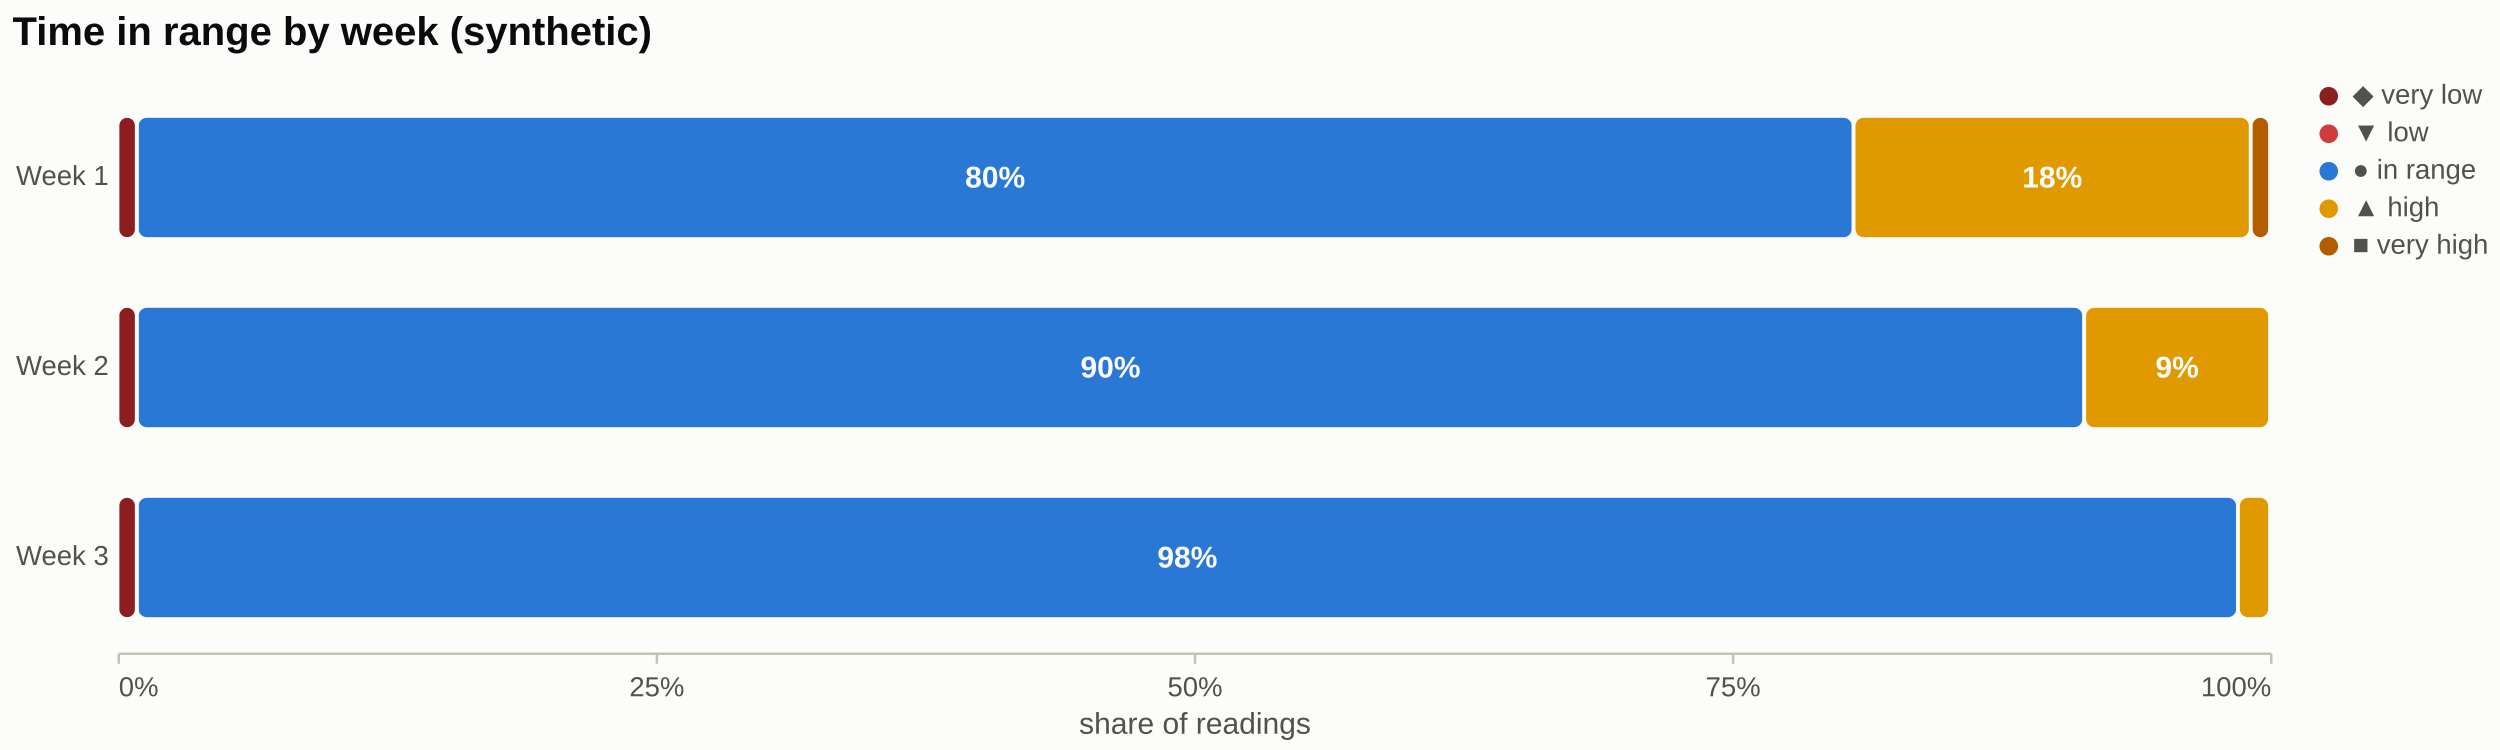
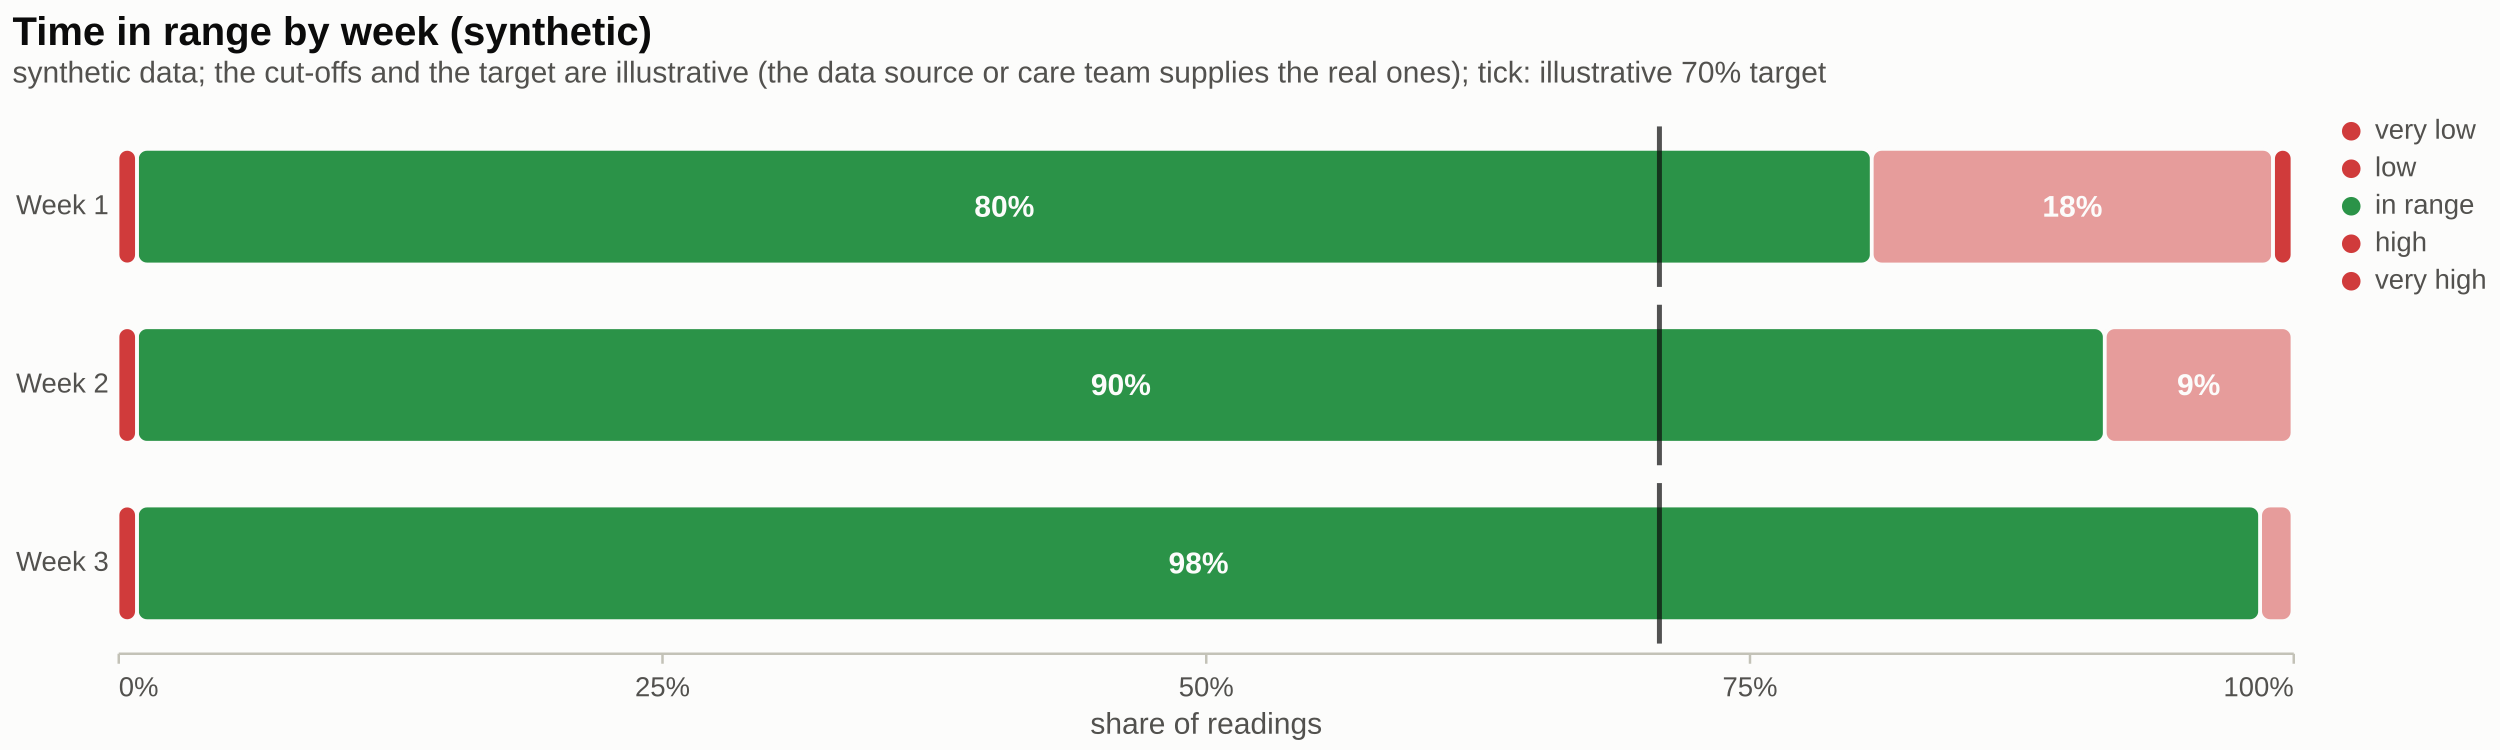
<svg xmlns="http://www.w3.org/2000/svg" width="1000" height="300" viewBox="0 0 1000 300" font-family="Arial, Liberation Sans, sans-serif">
  <defs>
    <clipPath id="clip-main">
-       <rect x="47" y="33" width="861" height="228" />
+       <rect x="47" y="47" width="870" height="214" />
    </clipPath>
  </defs>
  <rect width="100%" height="100%" fill="#fcfcfb" />
-   <line x1="47.5" y1="261.5" x2="908.5" y2="261.5" stroke="#c3c2b7" stroke-width="1" />
+   <line x1="47.5" y1="261.5" x2="917.5" y2="261.5" stroke="#c3c2b7" stroke-width="1" />
  <line x1="47.5" y1="261.5" x2="47.5" y2="265.5" stroke="#c3c2b7" stroke-width="1" />
  <text x="47.5" y="278.5" font-size="11" fill="#52514e" text-anchor="start">0%</text>
-   <line x1="262.75" y1="261.5" x2="262.75" y2="265.5" stroke="#c3c2b7" stroke-width="1" />
-   <text x="262.75" y="278.5" font-size="11" fill="#52514e" text-anchor="middle">25%</text>
-   <line x1="478" y1="261.5" x2="478" y2="265.5" stroke="#c3c2b7" stroke-width="1" />
-   <text x="478" y="278.5" font-size="11" fill="#52514e" text-anchor="middle">50%</text>
-   <line x1="693.25" y1="261.5" x2="693.25" y2="265.5" stroke="#c3c2b7" stroke-width="1" />
-   <text x="693.25" y="278.5" font-size="11" fill="#52514e" text-anchor="middle">75%</text>
-   <line x1="908.5" y1="261.5" x2="908.5" y2="265.5" stroke="#c3c2b7" stroke-width="1" />
-   <text x="908.5" y="278.5" font-size="11" fill="#52514e" text-anchor="end">100%</text>
-   <text x="478" y="293.5" font-size="12" fill="#52514e" font-weight="normal" text-anchor="middle">share of readings</text>
-   <text x="43.5" y="74" font-size="11" fill="#52514e" text-anchor="end">Week 1</text>
-   <text x="43.5" y="150" font-size="11" fill="#52514e" text-anchor="end">Week 2</text>
-   <text x="43.5" y="226" font-size="11" fill="#52514e" text-anchor="end">Week 3</text>
+   <line x1="265" y1="261.5" x2="265" y2="265.5" stroke="#c3c2b7" stroke-width="1" />
+   <text x="265" y="278.5" font-size="11" fill="#52514e" text-anchor="middle">25%</text>
+   <line x1="482.5" y1="261.5" x2="482.5" y2="265.5" stroke="#c3c2b7" stroke-width="1" />
+   <text x="482.5" y="278.5" font-size="11" fill="#52514e" text-anchor="middle">50%</text>
+   <line x1="700" y1="261.5" x2="700" y2="265.5" stroke="#c3c2b7" stroke-width="1" />
+   <text x="700" y="278.5" font-size="11" fill="#52514e" text-anchor="middle">75%</text>
+   <line x1="917.5" y1="261.5" x2="917.5" y2="265.5" stroke="#c3c2b7" stroke-width="1" />
+   <text x="917.5" y="278.5" font-size="11" fill="#52514e" text-anchor="end">100%</text>
+   <text x="482.5" y="293.5" font-size="12" fill="#52514e" font-weight="normal" text-anchor="middle">share of readings</text>
+   <text x="43.5" y="85.67" font-size="11" fill="#52514e" text-anchor="end">Week 1</text>
+   <text x="43.5" y="157" font-size="11" fill="#52514e" text-anchor="end">Week 2</text>
+   <text x="43.5" y="228.33" font-size="11" fill="#52514e" text-anchor="end">Week 3</text>
  <g>
-     <path d="M58.69,46.38H737.44A4,4 0 0 1 741.44,50.38V91.62A4,4 0 0 1 737.44,95.62H58.69A4,4 0 0 1 54.69,91.62V50.38A4,4 0 0 1 58.69,46.38Z" fill="#2a78d6" stroke="#fcfcfb" stroke-width="1.5" />
-     <path d="M50.84,46.38H50.84A3.84,3.84 0 0 1 54.69,50.22V91.78A3.84,3.84 0 0 1 50.84,95.62H50.84A3.84,3.84 0 0 1 47,91.78V50.22A3.84,3.84 0 0 1 50.84,46.38Z" fill="#8b1e1e" stroke="#fcfcfb" stroke-width="1.5" />
-     <path d="M745.44,46.38H896.31A4,4 0 0 1 900.31,50.38V91.62A4,4 0 0 1 896.31,95.62H745.44A4,4 0 0 1 741.44,91.62V50.38A4,4 0 0 1 745.44,46.38Z" fill="#e09a00" stroke="#fcfcfb" stroke-width="1.5" />
-     <path d="M904.16,46.38H904.16A3.84,3.84 0 0 1 908,50.22V91.78A3.84,3.84 0 0 1 904.16,95.62H904.16A3.84,3.84 0 0 1 900.31,91.78V50.22A3.84,3.84 0 0 1 904.16,46.38Z" fill="#b35c00" stroke="#fcfcfb" stroke-width="1.5" />
-     <path d="M58.69,122.38H829.69A4,4 0 0 1 833.69,126.38V167.62A4,4 0 0 1 829.69,171.62H58.69A4,4 0 0 1 54.69,167.62V126.38A4,4 0 0 1 58.69,122.38Z" fill="#2a78d6" stroke="#fcfcfb" stroke-width="1.5" />
-     <path d="M50.84,122.38H50.84A3.84,3.84 0 0 1 54.69,126.22V167.78A3.84,3.84 0 0 1 50.84,171.62H50.84A3.84,3.84 0 0 1 47,167.78V126.22A3.84,3.84 0 0 1 50.84,122.38Z" fill="#8b1e1e" stroke="#fcfcfb" stroke-width="1.5" />
-     <path d="M837.69,122.38H904A4,4 0 0 1 908,126.38V167.62A4,4 0 0 1 904,171.62H837.69A4,4 0 0 1 833.69,167.62V126.38A4,4 0 0 1 837.69,122.38Z" fill="#e09a00" stroke="#fcfcfb" stroke-width="1.5" />
-     <path d="M58.69,198.38H891.19A4,4 0 0 1 895.19,202.38V243.62A4,4 0 0 1 891.19,247.62H58.69A4,4 0 0 1 54.69,243.62V202.38A4,4 0 0 1 58.69,198.38Z" fill="#2a78d6" stroke="#fcfcfb" stroke-width="1.5" />
-     <path d="M50.84,198.38H50.84A3.84,3.84 0 0 1 54.69,202.22V243.78A3.84,3.84 0 0 1 50.84,247.62H50.84A3.84,3.84 0 0 1 47,243.78V202.22A3.84,3.84 0 0 1 50.84,198.38Z" fill="#8b1e1e" stroke="#fcfcfb" stroke-width="1.5" />
-     <path d="M899.19,198.38H904A4,4 0 0 1 908,202.38V243.62A4,4 0 0 1 904,247.62H899.19A4,4 0 0 1 895.19,243.62V202.38A4,4 0 0 1 899.19,198.38Z" fill="#e09a00" stroke="#fcfcfb" stroke-width="1.5" />
-     <text x="398.06" y="75" font-size="12" fill="#fcfcfb" font-weight="bold" text-anchor="middle">80%</text>
-     <text x="820.88" y="75" font-size="12" fill="#fcfcfb" font-weight="bold" text-anchor="middle">18%</text>
-     <text x="444.19" y="151" font-size="12" fill="#fcfcfb" font-weight="bold" text-anchor="middle">90%</text>
-     <text x="870.84" y="151" font-size="12" fill="#fcfcfb" font-weight="bold" text-anchor="middle">9%</text>
-     <text x="474.94" y="227" font-size="12" fill="#fcfcfb" font-weight="bold" text-anchor="middle">98%</text>
+     <path d="M58.77,59.55H744.7A4,4 0 0 1 748.7,63.55V101.78A4,4 0 0 1 744.7,105.78H58.77A4,4 0 0 1 54.77,101.78V63.55A4,4 0 0 1 58.77,59.55Z" fill="#2b9348" stroke="#fcfcfb" stroke-width="1.5" />
+     <path d="M50.88,59.55H50.88A3.88,3.88 0 0 1 54.77,63.44V101.89A3.88,3.88 0 0 1 50.88,105.78H50.88A3.88,3.88 0 0 1 47,101.89V63.44A3.88,3.88 0 0 1 50.88,59.55Z" fill="#d03b3b" stroke="#fcfcfb" stroke-width="1.5" />
+     <path d="M752.7,59.55H905.23A4,4 0 0 1 909.23,63.55V101.78A4,4 0 0 1 905.23,105.78H752.7A4,4 0 0 1 748.7,101.78V63.55A4,4 0 0 1 752.7,59.55Z" fill="#d03b3b" stroke="#fcfcfb" opacity="0.5" stroke-width="1.5" />
+     <path d="M913.12,59.55H913.12A3.88,3.88 0 0 1 917,63.44V101.89A3.88,3.88 0 0 1 913.12,105.78H913.12A3.88,3.88 0 0 1 909.23,101.89V63.44A3.88,3.88 0 0 1 913.12,59.55Z" fill="#d03b3b" stroke="#fcfcfb" stroke-width="1.5" />
+     <path d="M58.77,130.89H837.91A4,4 0 0 1 841.91,134.89V173.11A4,4 0 0 1 837.91,177.11H58.77A4,4 0 0 1 54.77,173.11V134.89A4,4 0 0 1 58.77,130.89Z" fill="#2b9348" stroke="#fcfcfb" stroke-width="1.5" />
+     <path d="M50.88,130.89H50.88A3.88,3.88 0 0 1 54.77,134.77V173.23A3.88,3.88 0 0 1 50.88,177.11H50.88A3.88,3.88 0 0 1 47,173.23V134.77A3.88,3.88 0 0 1 50.88,130.89Z" fill="#d03b3b" stroke="#fcfcfb" stroke-width="1.5" />
+     <path d="M845.91,130.89H913A4,4 0 0 1 917,134.89V173.11A4,4 0 0 1 913,177.11H845.91A4,4 0 0 1 841.91,173.11V134.89A4,4 0 0 1 845.91,130.89Z" fill="#d03b3b" stroke="#fcfcfb" opacity="0.5" stroke-width="1.5" />
+     <path d="M58.77,202.22H900.05A4,4 0 0 1 904.05,206.22V244.45A4,4 0 0 1 900.05,248.45H58.77A4,4 0 0 1 54.77,244.45V206.22A4,4 0 0 1 58.77,202.22Z" fill="#2b9348" stroke="#fcfcfb" stroke-width="1.5" />
+     <path d="M50.88,202.22H50.88A3.88,3.88 0 0 1 54.77,206.11V244.56A3.88,3.88 0 0 1 50.88,248.45H50.88A3.88,3.88 0 0 1 47,244.56V206.11A3.88,3.88 0 0 1 50.88,202.22Z" fill="#d03b3b" stroke="#fcfcfb" stroke-width="1.5" />
+     <path d="M908.05,202.22H913A4,4 0 0 1 917,206.22V244.45A4,4 0 0 1 913,248.45H908.05A4,4 0 0 1 904.05,244.45V206.22A4,4 0 0 1 908.05,202.22Z" fill="#d03b3b" stroke="#fcfcfb" opacity="0.5" stroke-width="1.5" />
+     <text x="401.73" y="86.67" font-size="12" fill="#fcfcfb" font-weight="bold" text-anchor="middle">80%</text>
+     <text x="828.96" y="86.67" font-size="12" fill="#fcfcfb" font-weight="bold" text-anchor="middle">18%</text>
+     <text x="448.34" y="158" font-size="12" fill="#fcfcfb" font-weight="bold" text-anchor="middle">90%</text>
+     <text x="879.46" y="158" font-size="12" fill="#fcfcfb" font-weight="bold" text-anchor="middle">9%</text>
+     <text x="479.41" y="229.33" font-size="12" fill="#fcfcfb" font-weight="bold" text-anchor="middle">98%</text>
+     <line x1="663.77" y1="50.57" x2="663.77" y2="114.77" stroke="#0b0b0b" stroke-width="2" stroke-opacity="0.7" />
+     <line x1="663.77" y1="121.9" x2="663.77" y2="186.1" stroke="#0b0b0b" stroke-width="2" stroke-opacity="0.7" />
+     <line x1="663.77" y1="193.23" x2="663.77" y2="257.43" stroke="#0b0b0b" stroke-width="2" stroke-opacity="0.7" />
  </g>
-   <circle cx="931.5" cy="38.5" r="4.47" fill="#8b1e1e" stroke="#fcfcfb" stroke-width="1.5" />
-   <text x="941" y="41.5" font-size="11" fill="#52514e" text-anchor="start">◆ very low</text>
-   <circle cx="931.5" cy="53.5" r="4.47" fill="#d03b3b" stroke="#fcfcfb" stroke-width="1.5" />
-   <text x="941" y="56.5" font-size="11" fill="#52514e" text-anchor="start">▼ low</text>
-   <circle cx="931.5" cy="68.5" r="4.47" fill="#2a78d6" stroke="#fcfcfb" stroke-width="1.5" />
-   <text x="941" y="71.5" font-size="11" fill="#52514e" text-anchor="start">● in range</text>
-   <circle cx="931.5" cy="83.5" r="4.47" fill="#e09a00" stroke="#fcfcfb" stroke-width="1.5" />
-   <text x="941" y="86.5" font-size="11" fill="#52514e" text-anchor="start">▲ high</text>
-   <circle cx="931.5" cy="98.5" r="4.47" fill="#b35c00" stroke="#fcfcfb" stroke-width="1.5" />
-   <text x="941" y="101.5" font-size="11" fill="#52514e" text-anchor="start">■ very high</text>
+   <circle cx="940.5" cy="52.5" r="4.47" fill="#d03b3b" stroke="#fcfcfb" stroke-width="1.5" />
+   <text x="950" y="55.5" font-size="11" fill="#52514e" text-anchor="start">very low</text>
+   <circle cx="940.5" cy="67.5" r="4.47" fill="#d03b3b" stroke="#fcfcfb" stroke-width="1.5" />
+   <text x="950" y="70.5" font-size="11" fill="#52514e" text-anchor="start">low</text>
+   <circle cx="940.5" cy="82.5" r="4.47" fill="#2b9348" stroke="#fcfcfb" stroke-width="1.5" />
+   <text x="950" y="85.5" font-size="11" fill="#52514e" text-anchor="start">in range</text>
+   <circle cx="940.5" cy="97.5" r="4.47" fill="#d03b3b" stroke="#fcfcfb" stroke-width="1.5" />
+   <text x="950" y="100.5" font-size="11" fill="#52514e" text-anchor="start">high</text>
+   <circle cx="940.5" cy="112.5" r="4.47" fill="#d03b3b" stroke="#fcfcfb" stroke-width="1.5" />
+   <text x="950" y="115.5" font-size="11" fill="#52514e" text-anchor="start">very high</text>
  <text x="5" y="18" font-size="16" fill="#0b0b0b" font-weight="600" text-anchor="start">Time in range by week (synthetic)</text>
+   <text x="5" y="33" font-size="12" fill="#52514e" font-weight="normal" text-anchor="start">synthetic data; the cut-offs and the target are illustrative (the data source or care team supplies the real ones); tick: illustrative 70% target</text>
</svg>
